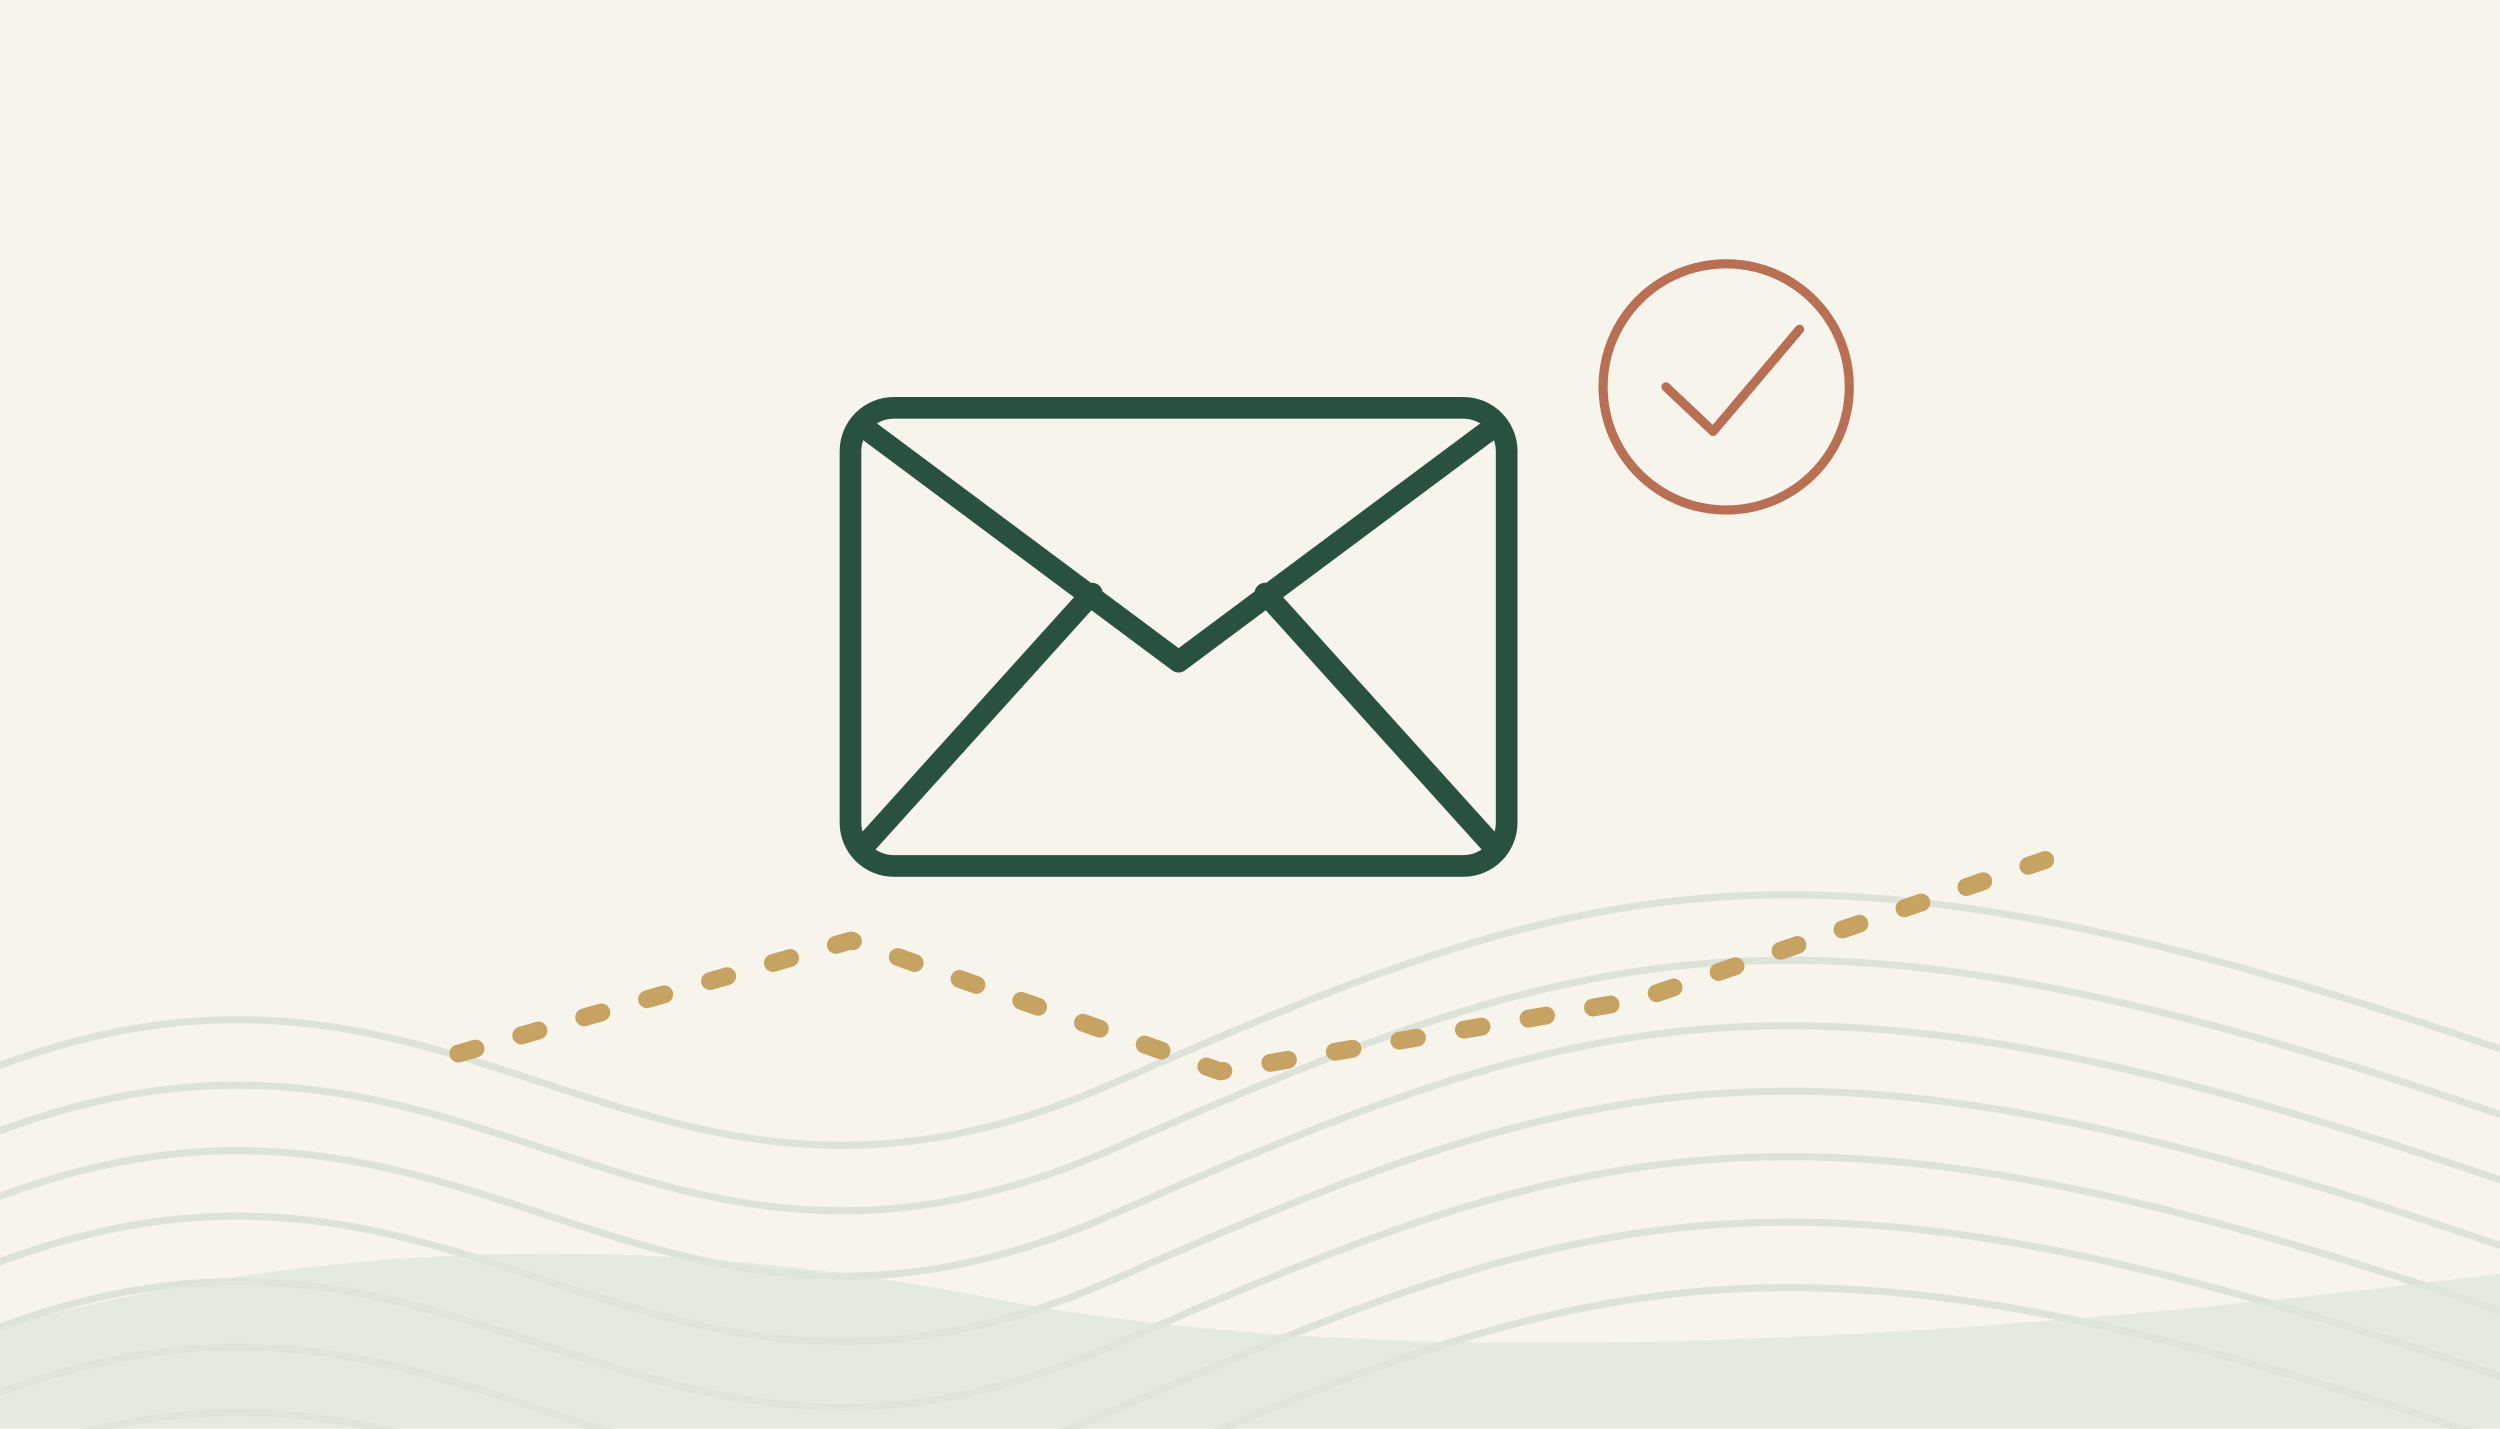
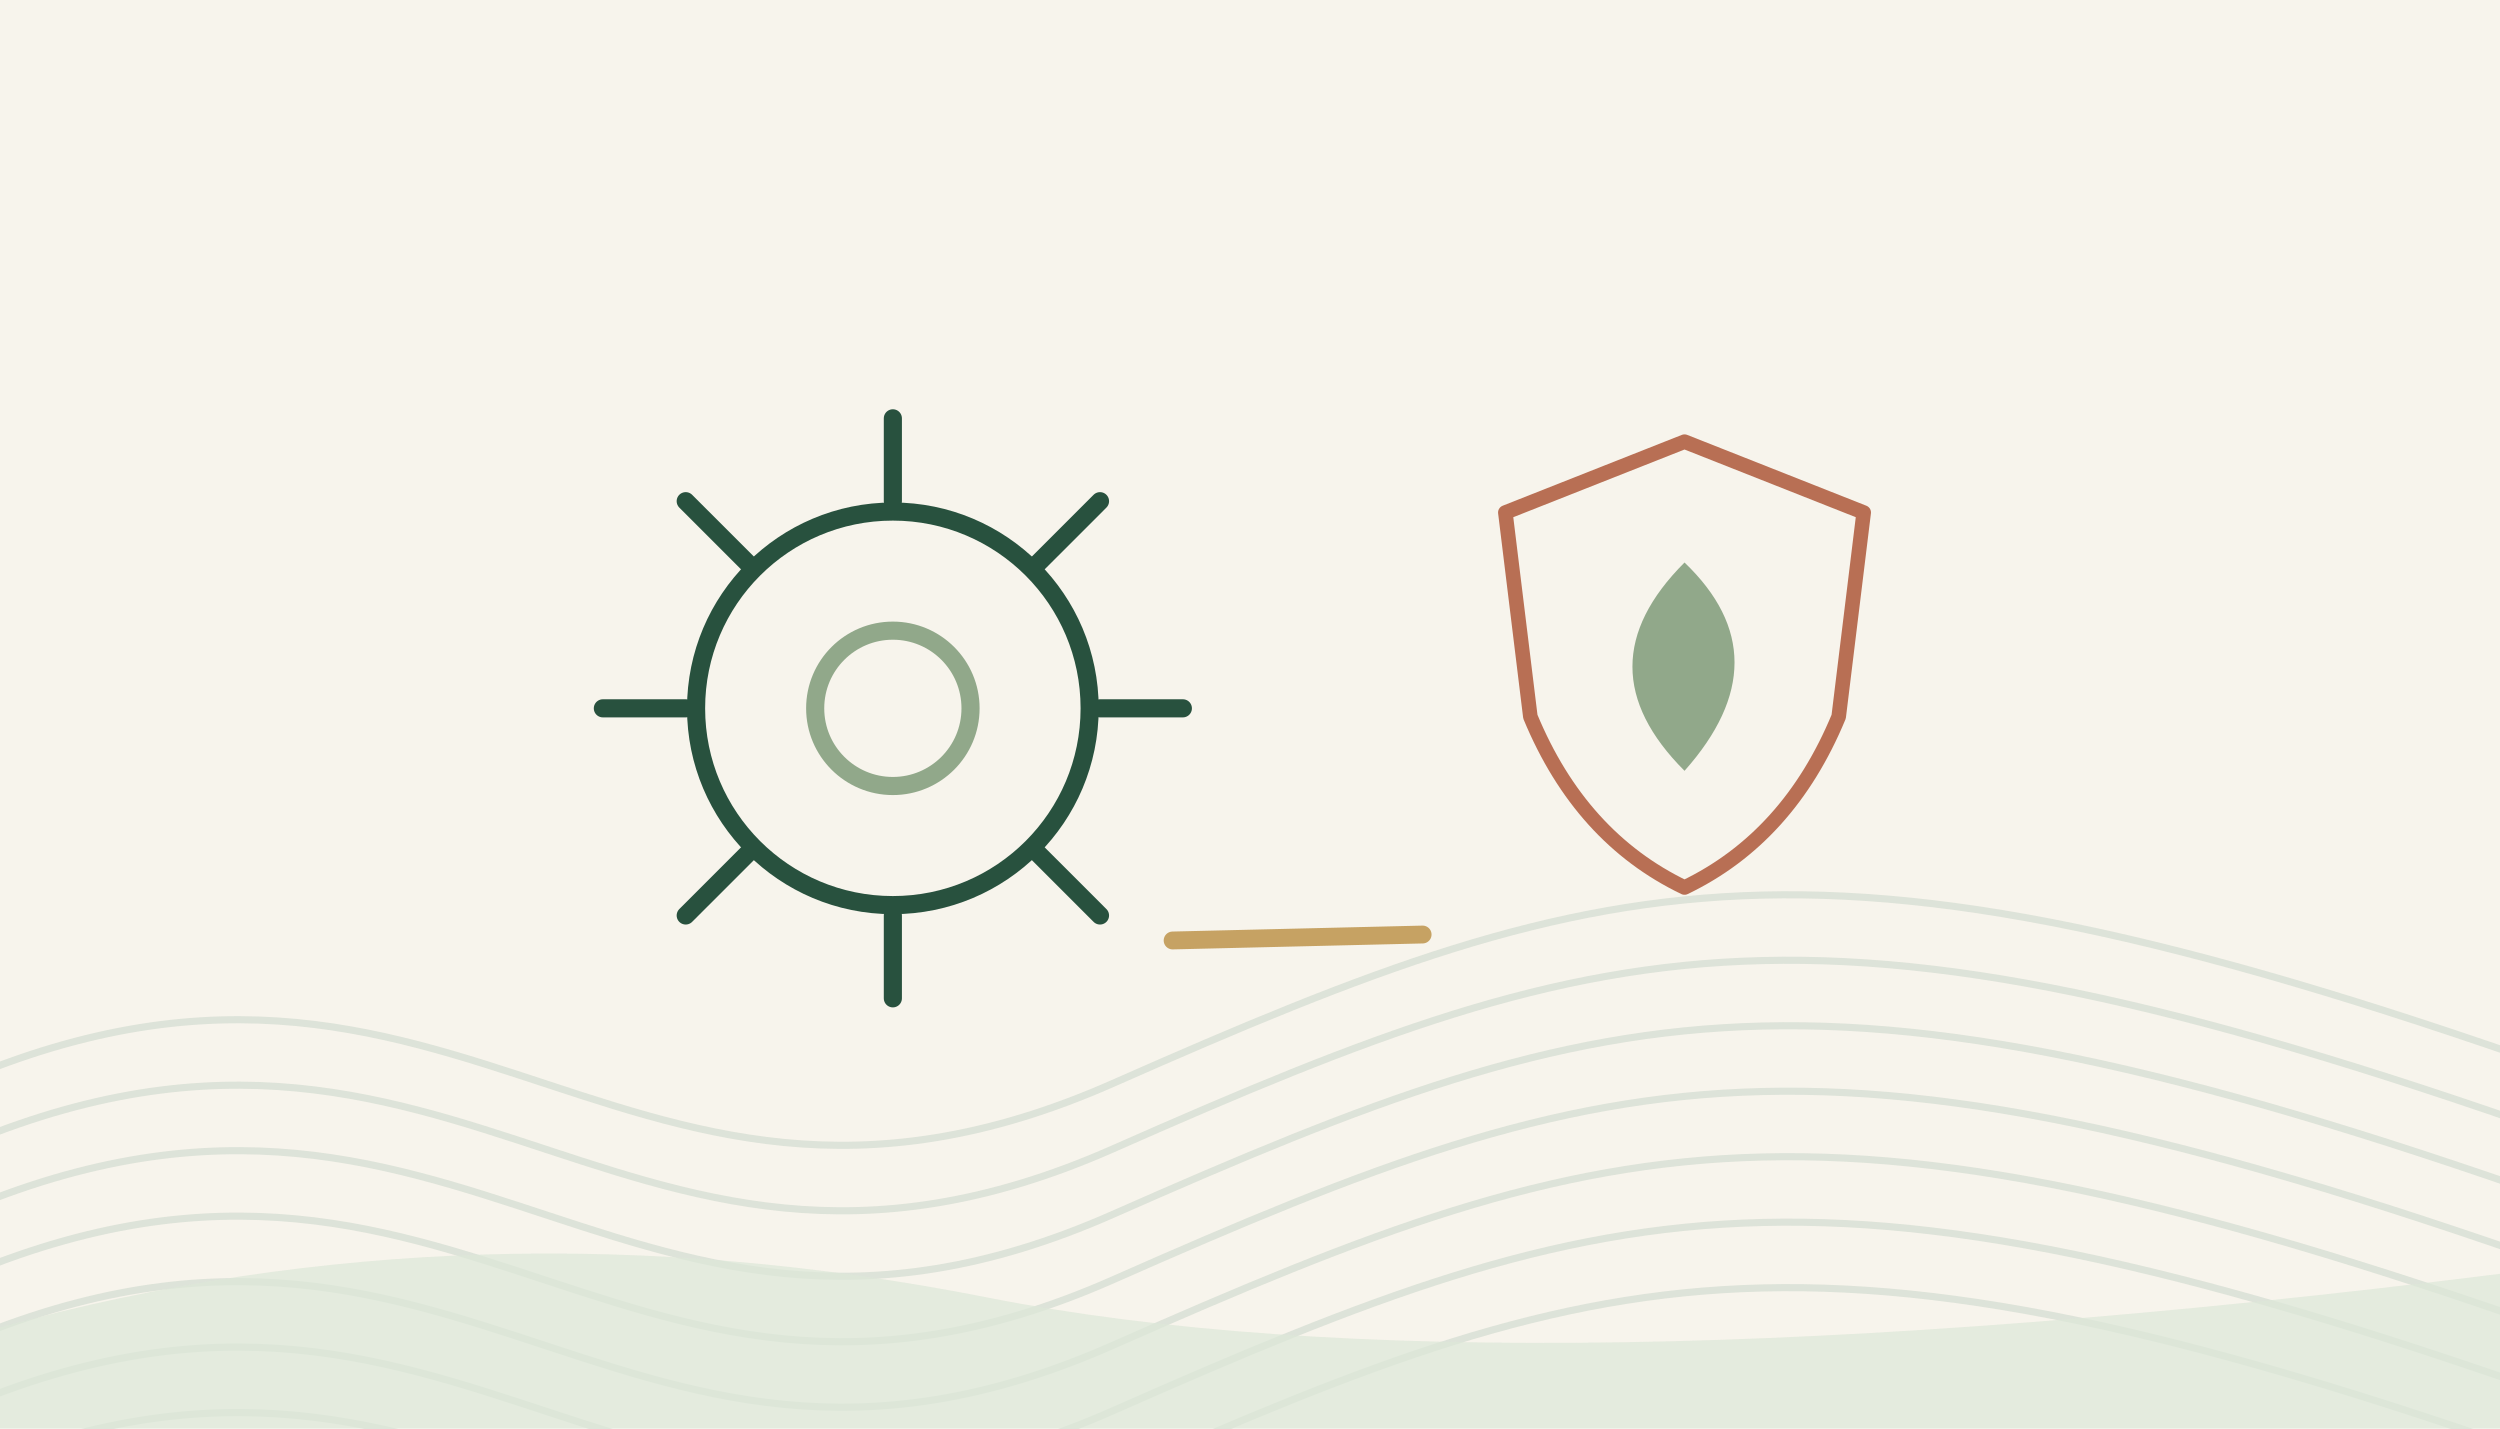
<svg xmlns="http://www.w3.org/2000/svg" width="420" height="240" viewBox="0 0 420 240" role="img">
  <rect width="420" height="240" fill="#F7F4EC" />
  <g opacity="0.78">
    <path d="M-20 188 C75 138 101 220 187 182 S307 135 442 184" fill="none" stroke="#D6DED3" stroke-width="1.2" />
    <path d="M-20 199 C75 149 101 231 187 193 S307 146 442 195" fill="none" stroke="#D6DED3" stroke-width="1.2" />
    <path d="M-20 210 C75 160 101 242 187 204 S307 157 442 206" fill="none" stroke="#D6DED3" stroke-width="1.2" />
    <path d="M-20 221 C75 171 101 253 187 215 S307 168 442 217" fill="none" stroke="#D6DED3" stroke-width="1.2" />
    <path d="M-20 232 C75 182 101 264 187 226 S307 179 442 228" fill="none" stroke="#D6DED3" stroke-width="1.2" />
    <path d="M-20 243 C75 193 101 275 187 237 S307 190 442 239" fill="none" stroke="#D6DED3" stroke-width="1.2" />
    <path d="M-20 254 C75 204 101 286 187 248 S307 201 442 250" fill="none" stroke="#D6DED3" stroke-width="1.2" />
  </g>
  <path d="M0 223 Q80 201 166 218 T420 214 V240 H0 Z" fill="#DDE7D8" opacity="0.72" />
-   <g transform="translate(198 107) scale(1.04)" fill="none" stroke="#28513E" stroke-width="3.5" stroke-linecap="round" stroke-linejoin="round">
-     <rect x="-53" y="-37" width="106" height="74" rx="7" />
-     <path d="M-51 -34 L0 4 L51 -34 M-51 34 L-14 -7 M51 34 L14 -7" />
+   <g transform="translate(150 119) scale(0.87)" fill="none" stroke="#28513E" stroke-width="3.5" stroke-linecap="round" stroke-linejoin="round">
+     <circle r="38" />
+     <circle r="15" stroke="#91A88A" />
+     <path d="M0 -56 V-40 M0 40 V56 M-56 0 H-40 M40 0 H56 M-40 -40 L-28 -28 M40 40 L28 28 M40 -40 L28 -28 M-40 40 L-28 28" />
  </g>
-   <g transform="translate(290 65) scale(0.44)" fill="none" stroke="#B86F54" stroke-width="3.5" stroke-linecap="round" stroke-linejoin="round">
-     <circle r="47" />
-     <path d="M-23 0 L-5 17 L28 -22" />
+   <g transform="translate(283 112) scale(0.7)" fill="none" stroke="#B86F54" stroke-width="3.5" stroke-linecap="round" stroke-linejoin="round">
+     <path d="M0 -54 L43 -37 L37 12 Q25 41 0 53 Q-25 41 -37 12 L-43 -37 Z" />
+     <path d="M0 25 Q-25 0 0 -25 Q24 -2 0 25 Z" fill="#91A88A" stroke="none" />
  </g>
-   <polyline points="77,177 143,158 205,180 275,168 345,144" fill="none" stroke="#C6A263" stroke-width="3" stroke-linecap="round" stroke-linejoin="round" stroke-dasharray="3 8" />
+   <polyline points="197,158 239,157" fill="none" stroke="#C6A263" stroke-width="3" stroke-linecap="round" stroke-linejoin="round" />
</svg>
